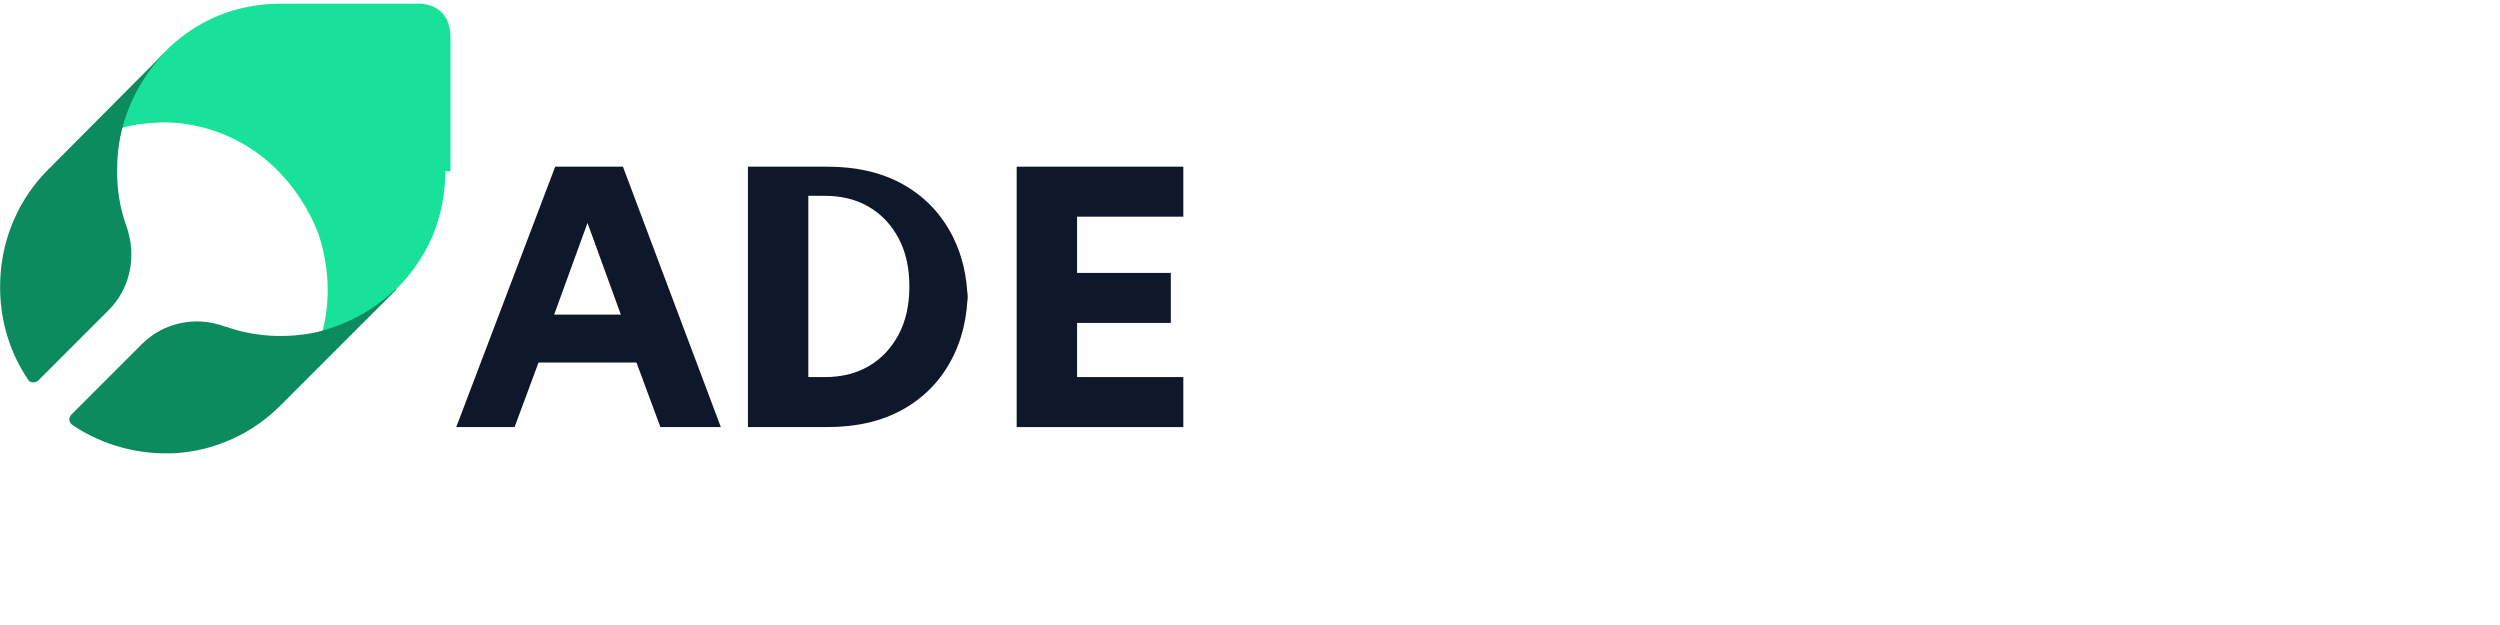
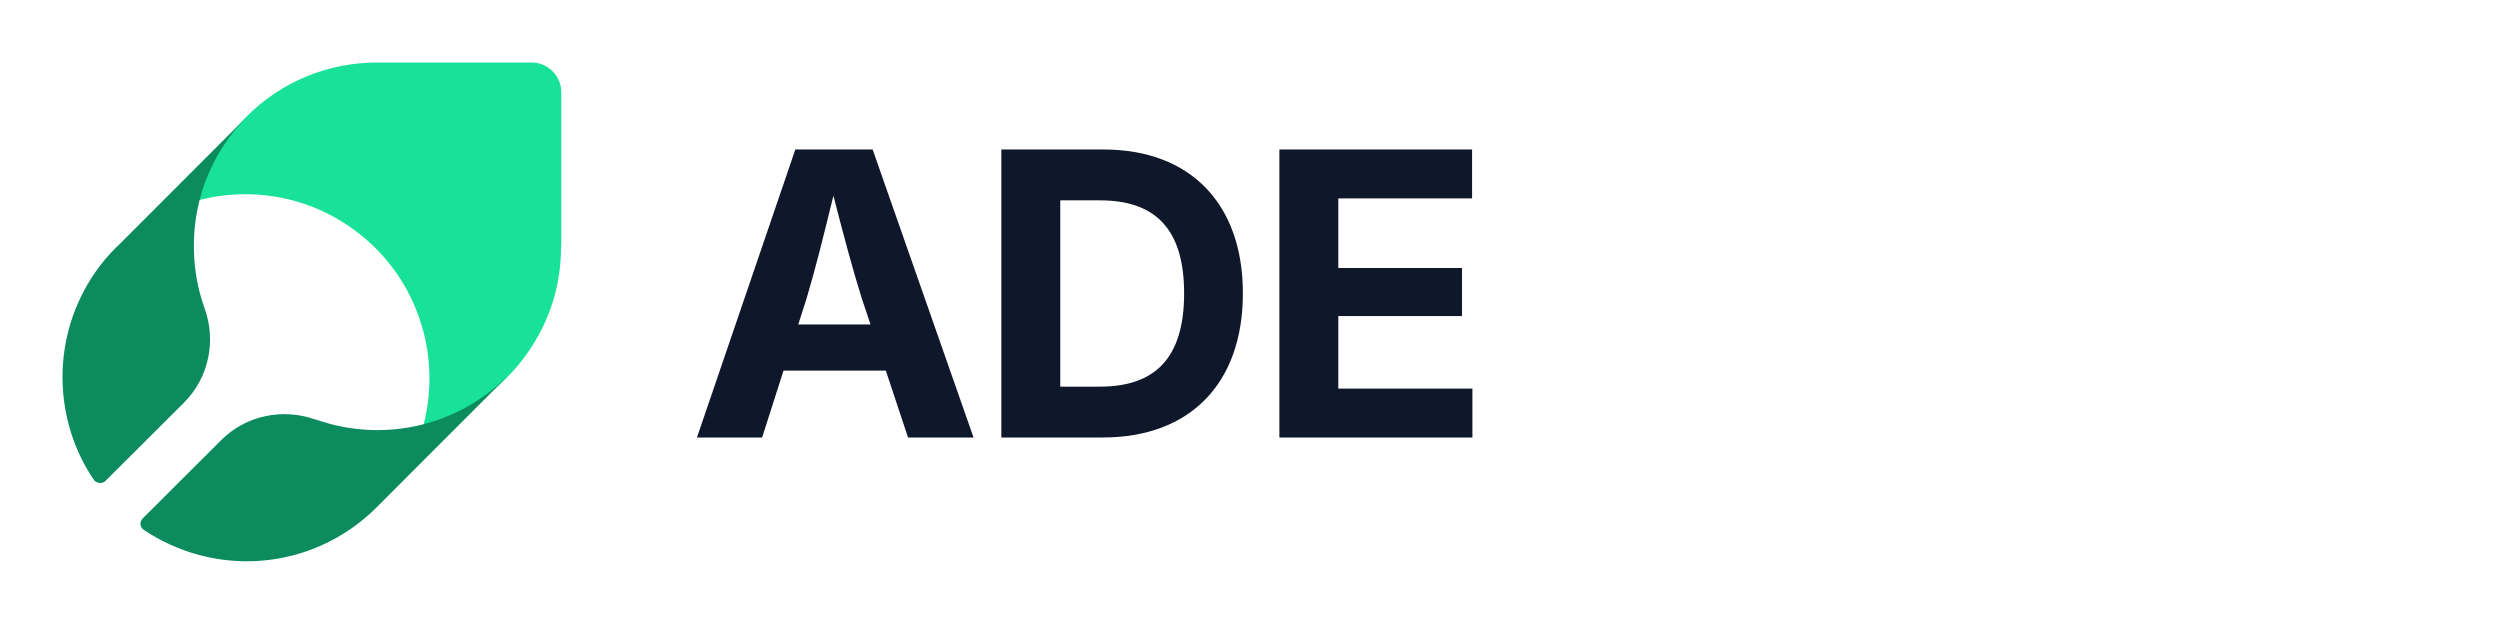
<svg xmlns="http://www.w3.org/2000/svg" width="480" height="120" viewBox="0 0 480 120" fill="none">
-   <path d="M86.5 40.6V7.2C86.5 3.2 84.2 0.7 80.3 0.7H53.9C49.7 0.7 45.5 1.5 41.7 3.1C37.9 4.7 34.4 7.1 31.5 10.1L31.3 10.3C27.4 14.3 24.6 19.2 23.2 24.6C25.7 23.9 28.3 23.6 30.9 23.5C37.8 23.4 44.6 25.7 50.1 29.9C55 33.7 58.8 38.9 61.1 44.8C63.2 51 63.5 57.6 61.9 63.7C67.2 62.3 72.1 59.5 76.0 55.6L76.2 55.4C79.1 52.5 81.5 49 83.1 45.2C84.7 41.3 85.5 37.1 85.5 32.9H86.5Z" fill="#18E299" />
-   <path d="M22.5 32.3C22.5 24.1 25.8 16.3 31.5 10.2L9.4 32.4C9.3 32.5 9.2 32.5 9.2 32.6C3.8 38 0.6 45.2 0.1 52.8C-0.4 60 1.4 67 5.4 72.9C5.7 73.5 6.7 73.6 7.3 73.1L20.8 59.6C25.0 55.5 26.3 49.2 24.3 43.5C23.0 39.9 22.4 36.2 22.5 32.3Z" fill="#0C8C5E" />
-   <path d="M76.0 55.5C71.7 59.6 66.5 62.4 60.7 63.8C54.9 65.0 48.9 64.7 43.3 62.7C43.3 62.7 43.3 62.7 43.2 62.7C37.6 60.6 31.4 61.9 27.2 66.1L13.7 79.6C13.1 80.2 13.2 81.1 13.9 81.6C19.7 85.5 26.7 87.4 33.8 87.0C41.4 86.5 48.5 83.2 53.8 77.9L54.0 77.7L76.0 55.7V55.5Z" fill="#0C8C5E" />
-   <path d="M138.4 82H126.8L122.2 69.6H103.4L98.8 82H87.6L106.6 32H119.6L138.4 82ZM119.2 60.4L112.8 42.8L106.4 60.4H119.2Z" fill="#0F172A" />
-   <path d="M158.8 82H143.6V32H158.8C164.4 32 169.2 33.1 173.2 35.3C177.2 37.5 180.3 40.6 182.5 44.6C184.7 48.6 185.8 53.2 185.8 58.4V55.6C185.8 60.8 184.7 65.4 182.5 69.4C180.3 73.4 177.2 76.5 173.2 78.7C169.2 80.9 164.4 82 158.8 82ZM155.2 72.4H158.4C161.6 72.4 164.4 71.7 166.8 70.3C169.2 68.9 171.1 66.9 172.5 64.3C173.9 61.7 174.6 58.6 174.6 55C174.6 51.4 173.9 48.3 172.5 45.7C171.1 43.1 169.2 41.1 166.8 39.7C164.4 38.3 161.6 37.6 158.4 37.6H155.2V72.4Z" fill="#0F172A" />
-   <path d="M195.2 82V32H227.2V41.6H206.8V52.4H224.8V62H206.8V72.4H227.2V82H195.2Z" fill="#0F172A" />
+   <g transform="translate(12 12) scale(0.191)">
+     <path d="M501.402 185.33V29.962C501.402 13.29 487.876 0 471.453 0H316.156C291.763 0 267.611 4.832 245.15 14.014C222.689 23.438 202.16 36.969 185.012 54.367L183.804 55.575C161.101 78.53 144.92 107.042 136.708 138.454C151.441 134.588 166.656 132.655 181.871 132.413C222.447 131.93 262.298 144.978 294.661 169.383C323.885 191.13 346.104 221.092 358.18 255.645C370.739 290.681 372.188 328.859 362.769 364.862C393.925 356.647 422.666 340.457 445.611 317.744L446.818 316.536C463.966 299.38 477.732 278.841 487.151 256.37C496.571 233.898 501.16 209.735 501.16 185.33H501.402Z" fill="#18E299" />
+     <path d="M132.071 182.706C132.312 135.044 151.32 89.307 184.764 55.125L55.557 184.391C55.076 184.873 54.594 185.113 54.113 185.595C22.593 216.888 3.586 258.774 0.458 303.066C-2.43 344.47 8.397 385.392 31.496 419.575C33.699 422.835 39.677 423.907 43.046 420.778L122.206 341.822C146.989 317.028 154.689 280.198 142.899 247.219C135.44 226.758 131.831 204.852 132.071 182.706Z" fill="#0C8C5E" />
+     <path d="M446.067 316.547C421.284 340.86 390.245 357.71 356.56 365.172C322.634 372.635 287.506 370.468 254.783 358.914C254.783 358.914 254.542 358.914 254.301 358.914C221.338 347.118 184.525 354.821 159.742 379.375L80.581 458.331C77.212 461.701 77.694 467.238 81.784 469.885C115.95 492.754 156.855 503.827 198.24 500.938C242.512 497.809 284.137 478.792 315.656 447.258L316.859 446.054L446.067 316.788V316.547Z" fill="#0C8C5E" />
+   </g>
+   <g fill="#0F172A" font-family="Inter, -apple-system, BlinkMacSystemFont, 'Segoe UI', sans-serif" font-weight="700" font-size="76" letter-spacing="-1.5">
+     <text x="132" y="84">ADE</text>
+   </g>
</svg>
